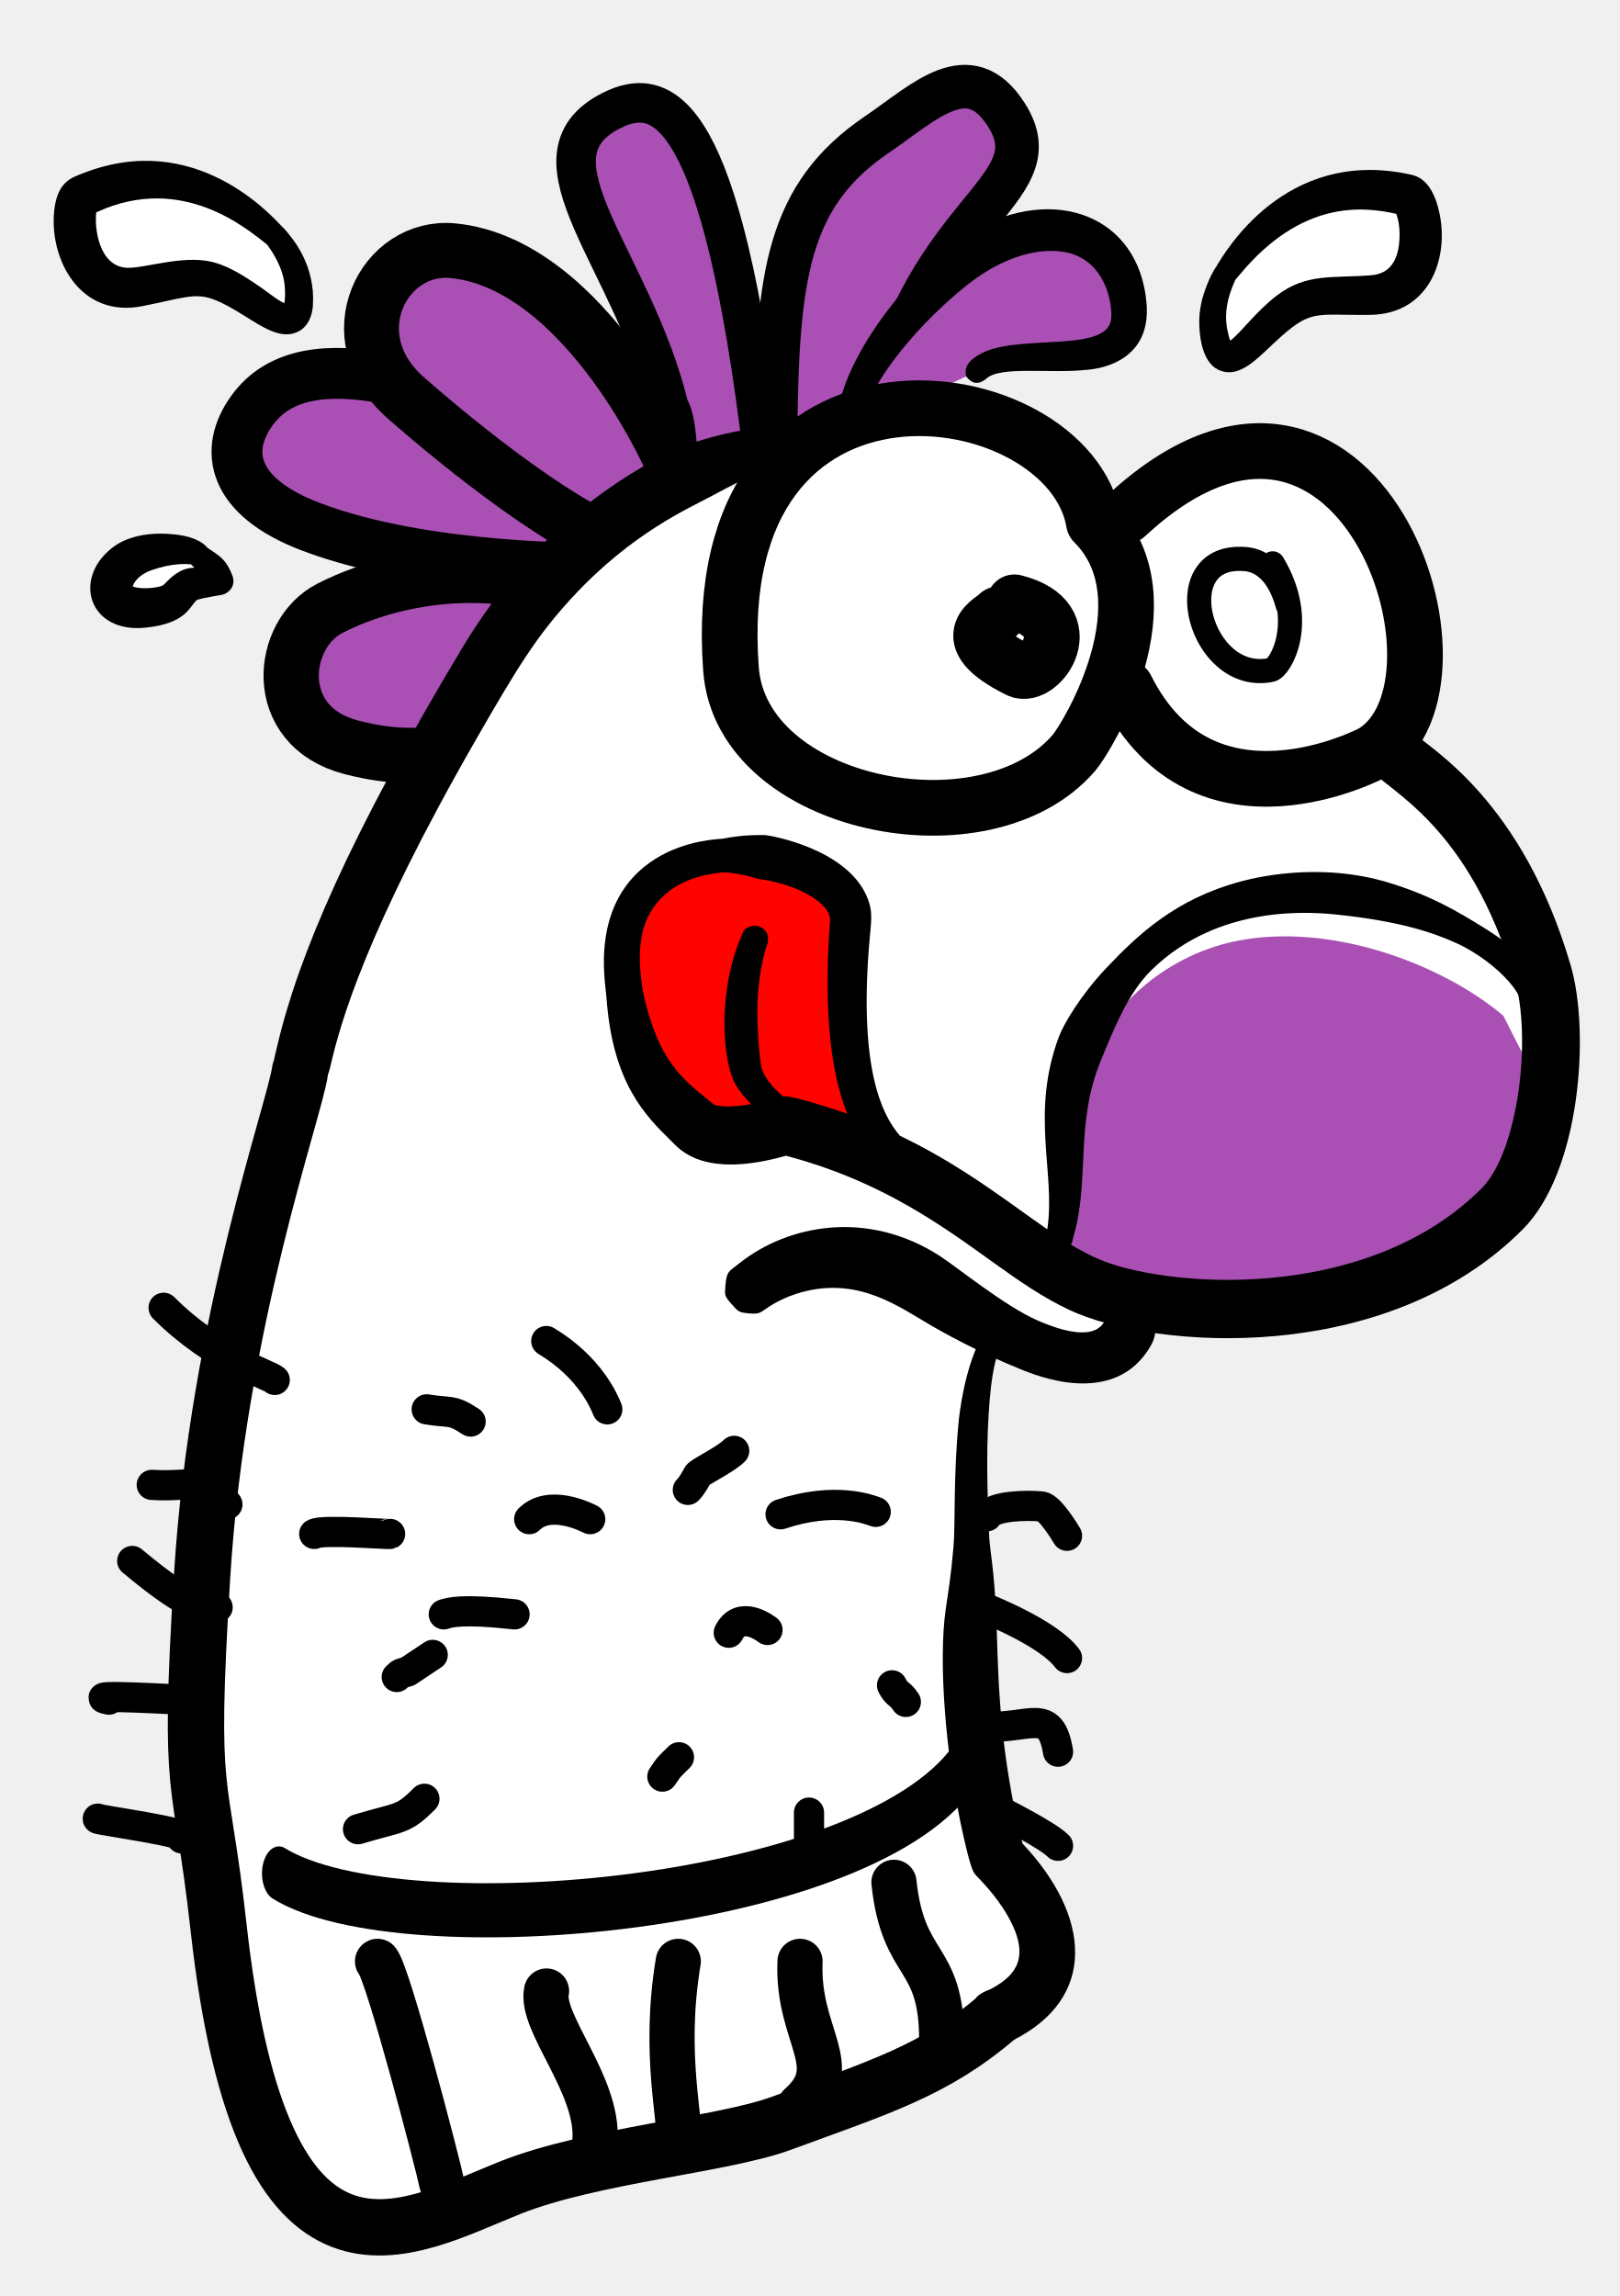
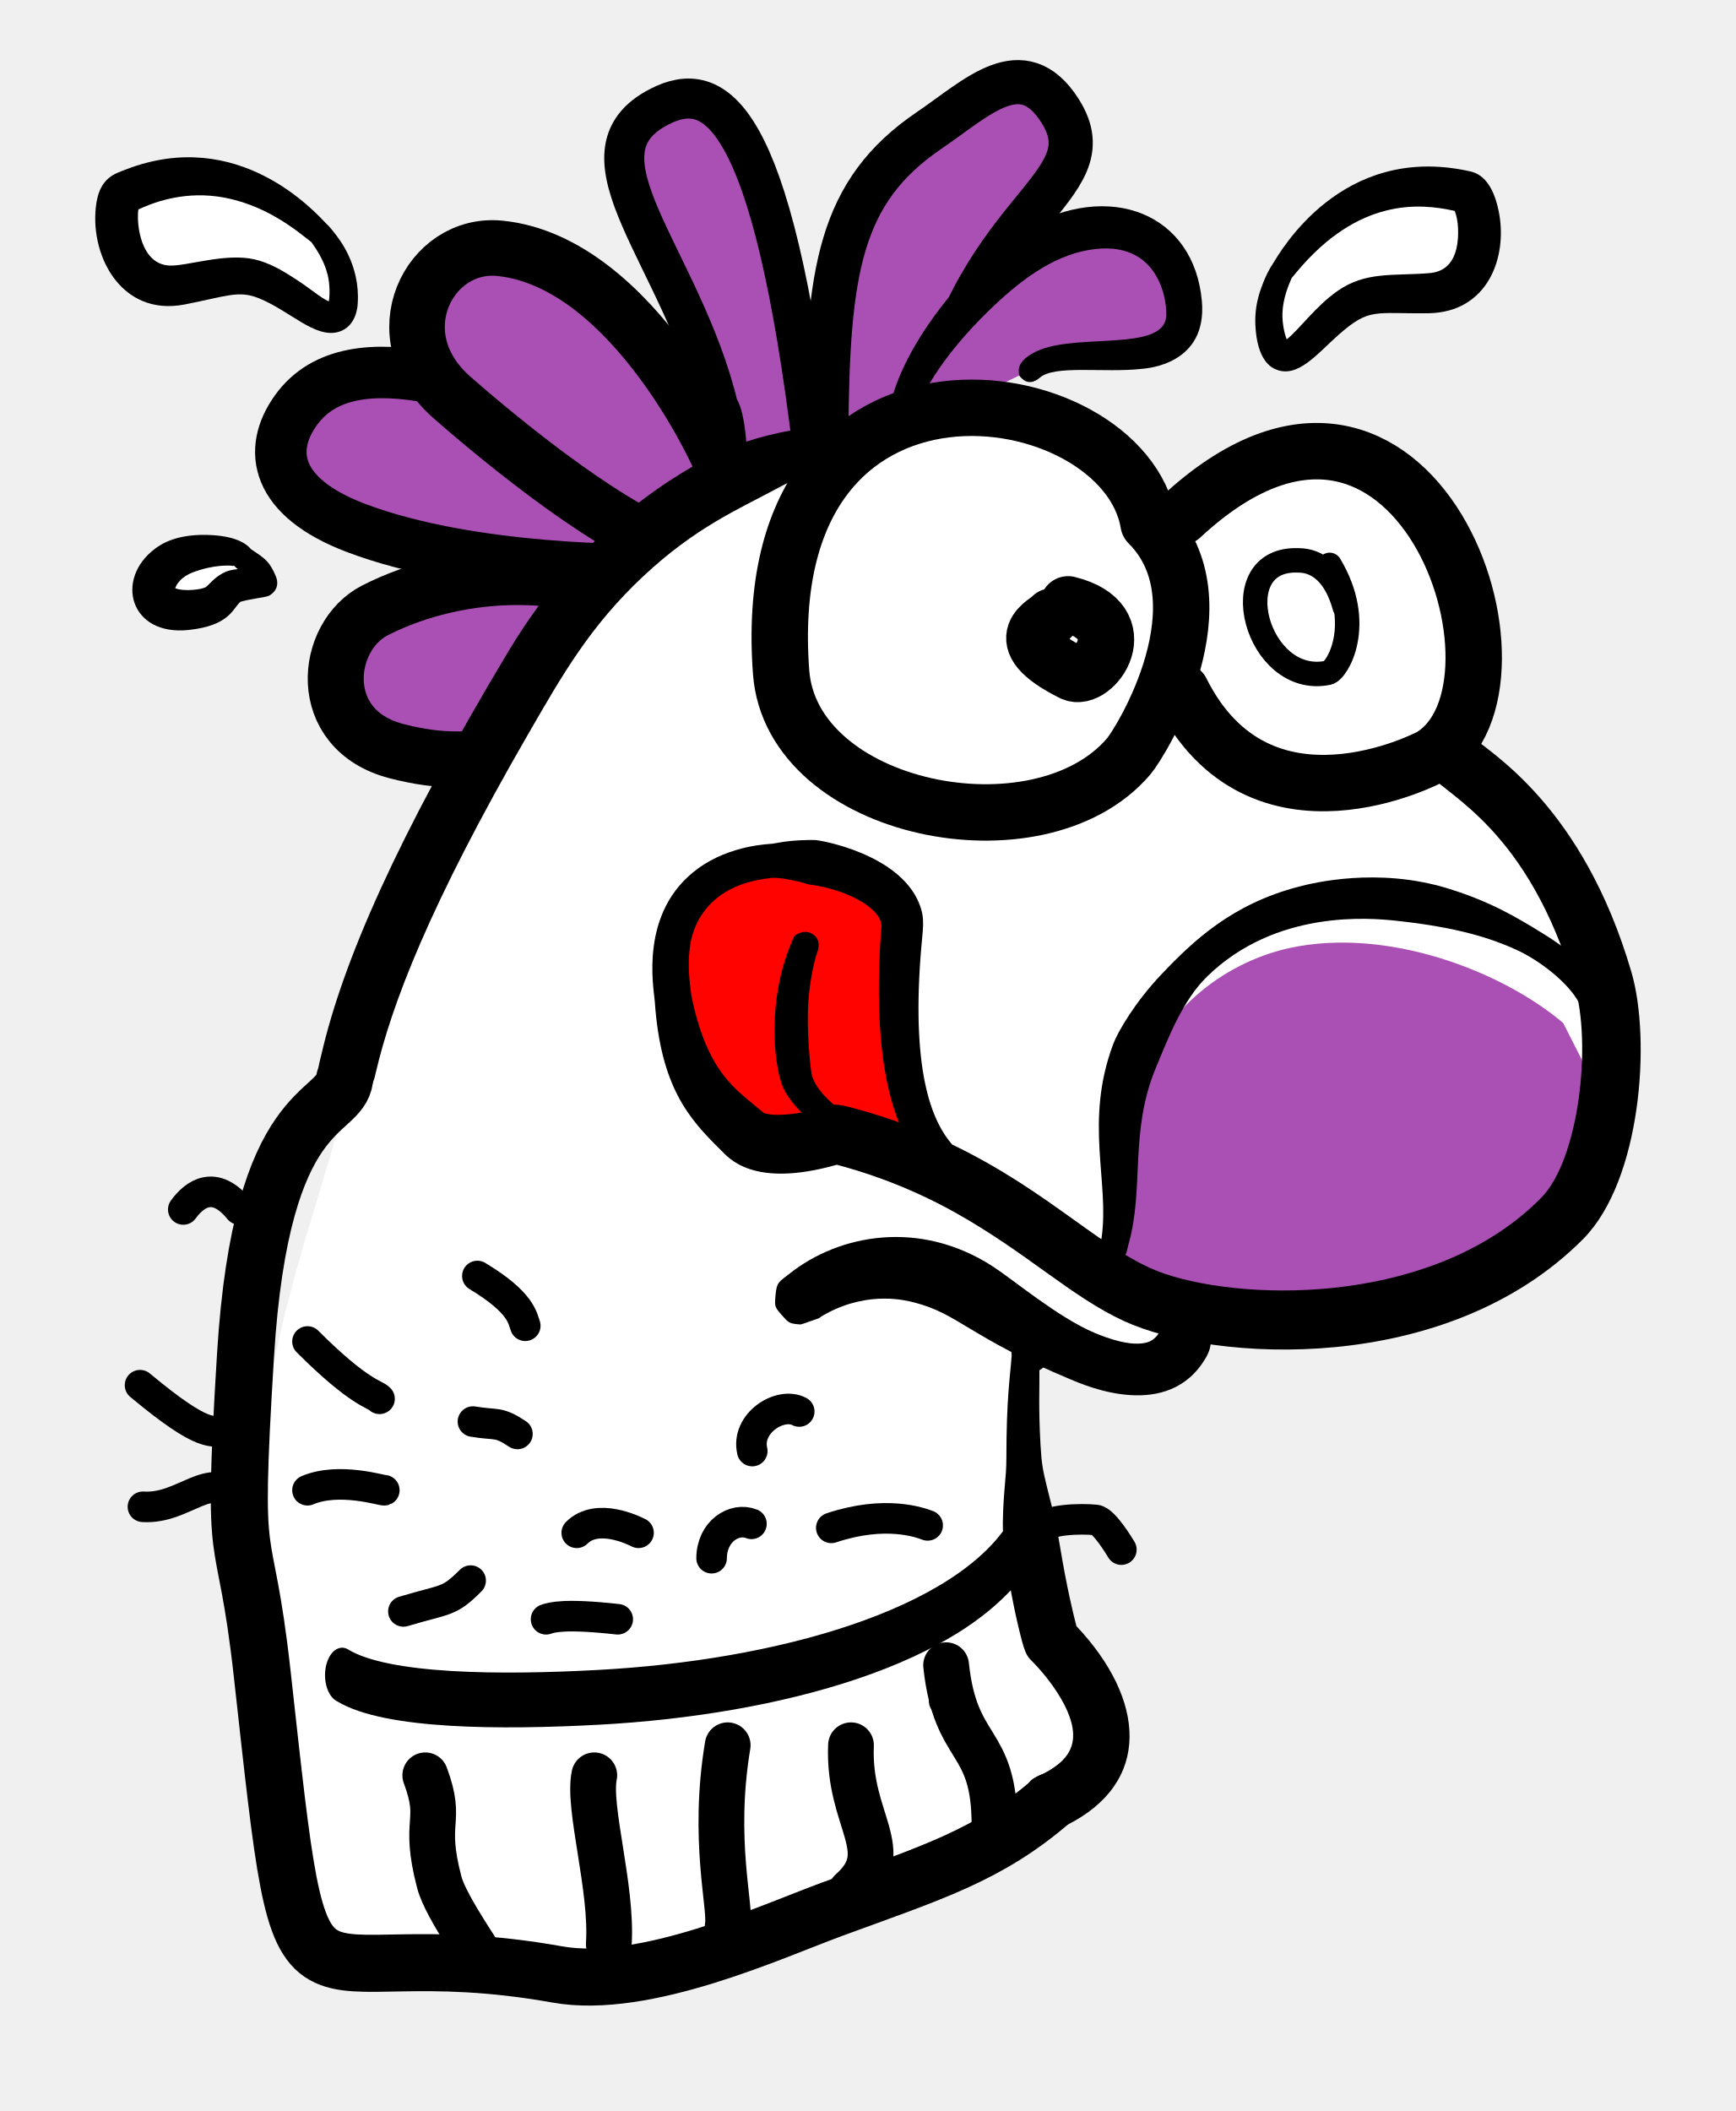
- <svg xmlns="http://www.w3.org/2000/svg" width="100%" height="100%" viewBox="0 0 230 326" version="1.1" xml:space="preserve" style="fill-rule:evenodd;clip-rule:evenodd;stroke-linecap:round;stroke-linejoin:round;stroke-miterlimit:1.5;">
-   <g transform="matrix(1,0,0,1,-1303,-1626)">
-     <g id="BUILD-WORKING" transform="matrix(0.935344,0,0,0.962753,98.44291,69.26459)">
+ <svg xmlns="http://www.w3.org/2000/svg" width="100%" height="100%" viewBox="0 0 231 281" version="1.1" xml:space="preserve" style="fill-rule:evenodd;clip-rule:evenodd;stroke-linecap:round;stroke-linejoin:round;stroke-miterlimit:1.5;">
+   <g transform="matrix(1,0,0,1,-1303,-1652)">
+     <g id="BUILD-WORKING" transform="matrix(0.939536,0,0,0.830505,93.04085,308.6383)">
      <rect x="1288.707" y="1617.94" width="244.802" height="337.144" style="fill:none;" />
-       <g>
+       <g transform="matrix(0.945132,0,0,1.100543,76.45309,-162.9109)">
        <g transform="matrix(0.967933,0,0,0.719965,2327.879,1498.613)">
          <g transform="matrix(1.092128,-0.215707,0.165148,1.426476,-2702.314,-1833.849)">
            <path d="M1318.118,1661.657C1305.156,1655.177 1286.293,1643.039 1276.724,1652.841C1271.887,1657.797 1272.074,1664.483 1282.501,1670.378C1297.87,1679.068 1321.648,1682.249 1321.648,1682.249" style="fill:rgb(170,80,180);stroke:black;stroke-width:7.22px;" />
          </g>
          <g transform="matrix(1.104544,0,0,1.442693,-2448.706,-2135.806)">
            <path d="M1352.443,1658.68C1346.594,1610.258 1338.538,1606.212 1330.914,1610.086C1317.835,1616.731 1334.043,1631.1 1339.143,1652.333C1339.143,1652.333 1340.322,1653.101 1340.482,1662.246" style="fill:rgb(170,80,180);stroke:black;stroke-width:5.61px;" />
          </g>
          <g transform="matrix(1.065098,0.382108,-0.292547,1.391171,-1930.114,-2590.916)">
            <path d="M1375.247,1666.486C1369.481,1644.719 1368.027,1633.484 1377.962,1621.845C1383.209,1615.698 1387.58,1607.718 1394.896,1614.332C1404.746,1623.238 1385.986,1630.906 1389.173,1662.661" style="fill:rgb(170,80,180);stroke:black;stroke-width:6.19px;" />
          </g>
          <g transform="matrix(1.065098,0.382108,-0.292547,1.391171,-1929.304,-2600.52)">
            <path d="M1386.212,1670.378C1384.439,1664.077 1388.696,1652.437 1394.781,1643.794C1401.629,1634.065 1413.47,1630.736 1418.953,1640.491C1426.296,1653.556 1404.687,1650.981 1401.608,1657.139" style="fill:rgb(170,80,180);" />
-             <path d="M1400.846,1658.62C1400.258,1658.317 1400.245,1658.286 1400.044,1657.657C1399.53,1656.047 1401.784,1654.299 1402.042,1654.099C1406.721,1650.471 1418.158,1649.669 1418.016,1645.299C1417.964,1643.713 1415.676,1637.817 1410.262,1637.519C1407.727,1637.379 1402.049,1638.576 1396.613,1646.234C1390.849,1654.355 1386.838,1664.279 1387.766,1669.678C1387.9,1670.457 1388.049,1670.501 1387.663,1671.19C1387.655,1671.204 1386.661,1671.982 1386.653,1671.981C1386.236,1671.932 1385.77,1672.03 1385.405,1671.825C1385.279,1671.755 1384.775,1671.472 1384.449,1670.302C1381.932,1661.267 1388.962,1644.875 1395.644,1638.152C1405.123,1628.614 1417.887,1629.75 1422.22,1641.436C1425.331,1649.825 1417.214,1652.577 1416.62,1652.813C1411.659,1654.786 1404.612,1655.501 1403.14,1657.81C1403.036,1657.974 1402.185,1659.309 1400.846,1658.62Z" />
+             <path d="M1400.846,1658.62C1400.258,1658.317 1400.245,1658.286 1400.044,1657.657C1399.504,1655.964 1401.949,1654.164 1402.226,1653.96C1407.073,1650.392 1418.398,1649.639 1418.005,1645.119C1417.854,1643.383 1414.445,1634.282 1405.028,1638.709C1400.179,1640.988 1396.706,1645.621 1393.74,1650.668C1389.311,1658.208 1387.043,1665.474 1387.766,1669.678C1387.9,1670.457 1388.05,1670.501 1387.664,1671.189C1387.655,1671.205 1386.661,1671.983 1386.652,1671.981C1386.236,1671.932 1385.77,1672.03 1385.405,1671.825C1385.279,1671.755 1384.775,1671.472 1384.449,1670.302C1381.883,1661.089 1389.203,1644.702 1395.437,1638.362C1405.32,1628.311 1417.973,1629.982 1422.22,1641.436C1425.332,1649.827 1417.211,1652.578 1416.62,1652.813C1411.618,1654.802 1404.665,1655.477 1403.14,1657.81C1403.034,1657.973 1402.167,1659.299 1400.846,1658.62Z" />
          </g>
          <g transform="matrix(1.104544,0,0,1.442693,-2509.332,-2181.436)">
            <path d="M1473.003,1664.839C1473.955,1663.887 1482.18,1649.54 1498.861,1653.71C1501.013,1654.248 1503.286,1667.618 1493.458,1667.907C1484.667,1668.166 1483.975,1667.334 1477.776,1673.532C1476.218,1675.091 1472.849,1679.251 1471.64,1674.555C1470.809,1671.332 1471.127,1668.591 1473.003,1664.839Z" style="fill:white;" />
-             <path d="M1471.81,1663.7L1471.803,1663.694C1472.847,1662.061 1481.362,1646.919 1499.143,1650.752C1499.979,1650.933 1502.369,1651.286 1503.419,1656.332C1504.758,1662.769 1501.946,1670.601 1493.552,1670.706C1486.054,1670.8 1485.352,1669.887 1481.009,1673.701C1478.013,1676.332 1475.331,1679.838 1472.231,1678.598C1471.719,1678.394 1469.548,1677.525 1469.311,1672.349C1469.222,1670.387 1469.599,1668.932 1469.769,1668.292C1469.904,1667.788 1470.682,1665.291 1471.81,1663.7ZM1471.831,1663.672C1471.831,1663.671 1471.832,1663.67 1471.833,1663.669C1471.828,1663.664 1471.828,1663.665 1471.831,1663.672ZM1474.408,1665.754C1473.964,1666.77 1473.105,1668.758 1473.103,1670.989C1473.102,1672.193 1473.395,1673.603 1473.703,1674.369C1475.305,1673.149 1477.376,1670.184 1480.365,1667.921C1484.531,1664.766 1488.273,1665.506 1493.543,1665.096C1494.885,1664.992 1497.506,1664.541 1497.727,1659.95C1497.815,1658.112 1497.495,1656.949 1497.27,1656.361C1492.34,1655.242 1483.774,1654.517 1475.093,1664.938C1474.728,1665.376 1474.666,1665.467 1474.408,1665.754Z" />
+             <path d="M1471.81,1663.7L1471.803,1663.694C1472.846,1662.063 1481.361,1646.919 1499.143,1650.752C1499.979,1650.933 1502.369,1651.286 1503.419,1656.332C1504.758,1662.769 1501.946,1670.601 1493.552,1670.706C1486.054,1670.8 1485.352,1669.887 1481.009,1673.701C1478.042,1676.307 1475.241,1679.951 1472.104,1678.544C1471.608,1678.322 1469.542,1677.396 1469.311,1672.349C1469.222,1670.387 1469.599,1668.932 1469.769,1668.292C1469.904,1667.789 1470.682,1665.291 1471.81,1663.7ZM1471.831,1663.672C1471.831,1663.671 1471.832,1663.67 1471.833,1663.669C1471.828,1663.664 1471.828,1663.665 1471.831,1663.672ZM1474.408,1665.754C1473.987,1666.715 1473.165,1668.616 1473.107,1670.75C1473.07,1672.092 1473.387,1673.581 1473.704,1674.368C1475.381,1673.083 1477.707,1669.769 1480.823,1667.587C1484.762,1664.827 1488.599,1665.48 1493.543,1665.096C1494.572,1665.016 1497.408,1664.749 1497.714,1660.197C1497.846,1658.216 1497.506,1656.976 1497.27,1656.361C1492.34,1655.242 1483.775,1654.517 1475.093,1664.938C1474.729,1665.375 1474.667,1665.466 1474.408,1665.754Z" />
          </g>
          <g transform="matrix(-1.081736,0.291667,0.223304,1.412902,190.35,-2569.068)">
            <path d="M1473.003,1664.839C1473.955,1663.887 1482.18,1649.54 1498.861,1653.71C1501.013,1654.248 1503.286,1667.618 1493.458,1667.907C1484.667,1668.166 1483.975,1667.334 1477.776,1673.532C1476.218,1675.091 1472.849,1679.251 1471.64,1674.555C1470.809,1671.332 1471.127,1668.591 1473.003,1664.839Z" style="fill:white;" />
-             <path d="M1471.808,1663.699C1471.736,1663.784 1471.506,1664.065 1470.966,1665.177C1470.6,1665.932 1468.326,1670.175 1469.791,1675.462C1469.799,1675.491 1470.478,1678.646 1473.274,1678.834C1476.621,1679.06 1479.187,1674.728 1483.074,1672.053C1485.719,1670.232 1487.431,1670.764 1493.552,1670.706C1502.574,1670.621 1505.165,1661.479 1503.038,1654.858C1501.772,1650.921 1499.649,1650.808 1497.862,1650.507C1481.111,1647.689 1473.043,1661.744 1471.803,1663.694L1471.808,1663.699ZM1474.415,1665.737C1476.564,1663.238 1484.009,1653.302 1497.118,1656.312C1497.153,1656.32 1497.173,1656.324 1497.252,1656.345C1497.973,1658.396 1498.459,1663.957 1494.558,1664.935C1492.216,1665.523 1486.527,1664.745 1482.699,1666.5C1481.058,1667.253 1479.607,1668.43 1478.013,1669.987C1475.518,1672.425 1474.831,1673.557 1473.706,1674.374C1473.389,1673.59 1473.07,1672.098 1473.107,1670.75C1473.166,1668.604 1473.994,1666.7 1474.415,1665.737Z" />
+             <path d="M1471.809,1663.699C1471.736,1663.785 1471.519,1664.038 1470.965,1665.18C1470.598,1665.935 1468.327,1670.177 1469.791,1675.462C1469.799,1675.488 1470.477,1678.646 1473.274,1678.834C1476.68,1679.064 1479.34,1674.527 1483.245,1671.937C1485.78,1670.256 1487.606,1670.763 1493.552,1670.706C1502.884,1670.618 1505.316,1660.847 1502.822,1654.246C1501.549,1650.877 1499.44,1650.773 1497.862,1650.507C1481.11,1647.689 1473.041,1661.747 1471.803,1663.694L1471.809,1663.699ZM1474.414,1665.739C1475.926,1663.994 1479.668,1659.037 1486.073,1656.793C1490.902,1655.102 1495.232,1655.865 1497.253,1656.346C1497.973,1658.399 1498.458,1663.957 1494.558,1664.935C1492.217,1665.523 1486.526,1664.745 1482.699,1666.5C1480.729,1667.404 1479.141,1668.895 1478.013,1669.987C1475.739,1672.19 1474.871,1673.517 1473.706,1674.373C1473.389,1673.588 1473.07,1672.095 1473.107,1670.75C1473.166,1668.605 1473.996,1666.696 1474.414,1665.739Z" />
          </g>
          <g transform="matrix(1.081736,-0.291667,0.223304,1.412902,-2854.165,-1697.309)">
            <path d="M1328.826,1672.64C1327.889,1670.766 1322.04,1670.199 1319.735,1670.841C1315.058,1672.144 1313.465,1677.305 1319.735,1678.201C1324.636,1678.901 1324.259,1677.093 1326.499,1676.346C1326.832,1676.235 1326.966,1676.19 1330.872,1676.574C1330.696,1675.13 1330.706,1674.767 1328.826,1672.64Z" style="fill:white;" />
-             <path d="M1327.246,1678.577C1325.951,1679.308 1325.109,1681.542 1319.337,1680.981C1311.272,1680.198 1310.467,1672.153 1316.876,1668.94C1317.537,1668.609 1320.594,1667.077 1326.111,1668.879C1329.038,1669.835 1329.894,1671.099 1330.192,1671.669C1331.856,1673.319 1332.417,1673.922 1332.825,1676.07C1333.164,1677.859 1331.743,1678.546 1331.005,1678.598C1330.645,1678.623 1328.695,1678.475 1327.246,1678.577ZM1327.267,1673.43C1326.738,1673.275 1324.768,1672.737 1321.748,1673.157C1319.714,1673.44 1318.919,1674.434 1318.677,1674.869C1319.738,1675.607 1322.375,1675.807 1322.912,1675.584C1323.322,1675.413 1324.255,1674.57 1325.596,1674.162C1326.321,1673.941 1326.786,1673.9 1327.798,1674.028C1327.673,1673.85 1327.53,1673.646 1327.363,1673.413L1327.359,1673.416L1327.323,1673.447C1327.315,1673.445 1327.306,1673.442 1327.296,1673.439C1326.88,1673.651 1326.966,1673.601 1327.267,1673.43Z" />
+             <path d="M1327.247,1678.577C1325.951,1679.308 1325.109,1681.542 1319.337,1680.981C1311.066,1680.178 1310.594,1671.869 1317.04,1668.862C1317.937,1668.443 1320.521,1667.322 1325.338,1668.647C1328.874,1669.62 1329.849,1671.022 1330.19,1671.667C1331.851,1673.314 1332.416,1673.919 1332.825,1676.07C1333.193,1678.012 1331.505,1678.514 1331.334,1678.555C1330.755,1678.694 1328.92,1678.455 1327.247,1678.577ZM1327.55,1673.271L1327.609,1673.227C1327.586,1673.241 1327.565,1673.257 1327.546,1673.273C1327.547,1673.272 1327.548,1673.271 1327.55,1673.271ZM1327.265,1673.431C1326.831,1673.304 1324.762,1672.698 1321.619,1673.177C1319.821,1673.451 1318.957,1674.354 1318.676,1674.868C1319.728,1675.595 1322.41,1675.845 1322.987,1675.548C1323.437,1675.316 1324.323,1674.549 1325.596,1674.162C1326.309,1673.945 1326.904,1673.921 1327.796,1674.025C1327.674,1673.851 1327.534,1673.652 1327.372,1673.425C1327.35,1673.435 1327.326,1673.44 1327.299,1673.438C1326.88,1673.65 1326.965,1673.601 1327.265,1673.431Z" />
          </g>
          <g transform="matrix(1.104544,0,0,1.442693,-2448.706,-2135.806)">
            <path d="M1340.482,1662.461C1339.922,1659.944 1327.213,1631.846 1308.478,1629.973C1298.611,1628.986 1291.814,1642.117 1301.729,1650.843C1309.029,1657.267 1325.224,1670.477 1334.577,1672.816" style="fill:rgb(170,80,180);stroke:black;stroke-width:7.79px;" />
          </g>
          <g transform="matrix(1.092128,-0.215707,0.165148,1.426476,-2680.796,-1831.964)">
            <path d="M1302.581,1684.462C1294.137,1676.019 1277.416,1673.709 1264.417,1678.044C1256.83,1680.573 1253.496,1693.314 1264.417,1697.995C1276.582,1703.209 1282.696,1699.749 1305.496,1697.995" style="fill:rgb(170,80,180);stroke:black;stroke-width:7.85px;" />
          </g>
          <g transform="matrix(1.104544,0,0,1.442693,-2453.907,-2132.962)">
-             <path d="M1299.937,1725.667C1299.784,1726.139 1292.638,1742.144 1290.61,1750.781C1287.804,1762.741 1278.585,1784.184 1278,1814.806C1277.893,1820.413 1276.516,1861.291 1280.873,1880.051C1283.79,1892.611 1290.107,1901.663 1293.454,1904.559C1306.99,1916.274 1307.78,1906.934 1330.58,1902.228C1344.388,1899.378 1358.862,1894.728 1372.751,1889.742C1392.161,1882.774 1400.993,1874.073 1397.985,1865.547C1396.64,1861.736 1391.502,1858.851 1390.716,1855.018C1387.279,1838.237 1386.09,1816.257 1386.686,1798.581C1386.78,1795.791 1387.7,1784.669 1390.716,1782.972C1393.983,1781.134 1398.914,1785.385 1403.093,1785.172C1407.303,1784.958 1410.749,1780.268 1410.954,1775.554C1427.674,1779.916 1423.298,1779.891 1441.096,1775.554C1460.438,1770.841 1467.896,1751.511 1469.566,1736.566C1470.676,1726.642 1464.845,1714.437 1443.462,1698.4C1414.109,1676.385 1426.192,1660.91 1386.686,1658.502C1370.281,1657.502 1361.258,1656.239 1335.304,1669.217C1331.789,1670.974 1317.129,1687.852 1316.089,1689.931C1316.089,1689.931 1306.573,1705.193 1299.937,1725.667Z" style="fill:white;" />
+             <path d="M1299.937,1725.667C1299.784,1726.139 1292.638,1742.144 1290.61,1750.781C1287.804,1762.741 1278.585,1784.184 1278,1814.806C1277.893,1820.413 1276.516,1828.297 1280.873,1847.057C1283.79,1859.617 1286.999,1866.366 1286.999,1866.366C1286.999,1866.366 1307.78,1873.94 1330.58,1869.234C1344.388,1866.385 1358.862,1861.734 1372.751,1856.748C1392.161,1849.78 1400.993,1841.079 1397.985,1832.553C1396.64,1828.742 1391.502,1825.857 1390.716,1822.024C1387.279,1805.243 1386.09,1816.257 1386.686,1798.581C1386.78,1795.791 1387.7,1784.669 1390.716,1782.972C1393.983,1781.134 1398.914,1785.385 1403.093,1785.172C1407.303,1784.958 1410.749,1780.268 1410.954,1775.554C1427.674,1779.916 1423.298,1779.891 1441.096,1775.554C1460.438,1770.841 1467.896,1751.511 1469.566,1736.566C1470.676,1726.642 1464.845,1714.437 1443.462,1698.4C1414.109,1676.385 1426.192,1660.91 1386.686,1658.502C1370.281,1657.502 1361.258,1656.239 1335.304,1669.217C1331.789,1670.974 1317.129,1687.852 1316.089,1689.931C1316.089,1689.931 1306.573,1705.193 1299.937,1725.667Z" style="fill:white;" />
          </g>
          <g transform="matrix(1.104544,0,0,1.442693,-2453.907,-2132.962)">
            <path d="M1462.293,1736.62C1453.683,1729.324 1437.63,1723.158 1423.973,1726.097C1414.411,1728.155 1405.108,1735.643 1403.136,1745.504C1401.065,1755.856 1388.378,1778.225 1417.871,1778.225C1419.635,1778.225 1437.126,1777.483 1440.841,1776.058C1463.306,1767.44 1466.387,1759.156 1466.844,1745.288C1466.862,1744.756 1467.714,1747.325 1466.695,1745.288" style="fill:rgb(170,80,180);" />
          </g>
          <g transform="matrix(0.531985,0,0,0.694849,-3300.722,-1002.488)">
-             <path d="M4486.2,2222.829C4506.306,2244.158 4508.346,2268.362 4483.246,2280.844C4477.057,2283.921 4476.589,2282.045 4471.44,2277.431C4471.426,2277.419 4471.086,2271.176 4471.097,2271.143C4472.731,2266.494 4473.955,2267.454 4478.177,2264.922C4484.013,2261.422 4488.71,2256.28 4481.869,2244.217C4478.035,2237.454 4472.834,2232.722 4472.201,2231.854C4471.847,2231.369 4471.145,2231.22 4468.739,2220.541C4463.29,2196.349 4461.395,2168.741 4463.504,2153.921C4464.264,2148.587 4465.001,2144.8 4465.83,2135.242C4466.409,2128.564 4465.753,2114.24 4467.384,2098.055C4467.443,2097.475 4468.965,2081.613 4474.966,2072.014C4475.08,2071.832 4476.21,2070.023 4476.505,2069.81C4477.091,2069.384 4477.638,2068.787 4478.352,2068.664C4478.387,2068.658 4480.49,2069.135 4480.5,2069.151C4480.889,2069.762 4481.529,2070.279 4481.652,2070.993C4481.914,2072.515 4481.518,2072.468 4480.77,2073.821C4477.68,2079.404 4476.502,2087.372 4475.933,2101.471C4475.428,2113.98 4476.25,2129.953 4476.362,2132.441C4476.538,2136.38 4477.836,2141.823 4478.452,2156.441C4478.978,2168.943 4478.788,2188.298 4483.998,2213.427C4484.854,2217.558 4485.677,2220.848 4486.2,2222.829Z" />
+             <path d="M4486.208,2154.334C4506.307,2175.661 4508.343,2199.859 4483.246,2212.339C4477.057,2215.417 4476.589,2213.541 4471.44,2208.928C4471.426,2208.915 4471.085,2202.673 4471.097,2202.639C4472.731,2197.99 4473.955,2198.95 4478.177,2196.418C4483.885,2192.994 4488.896,2187.82 4481.669,2175.363C4478.972,2170.715 4475.372,2166.646 4473.398,2164.679C4471.574,2162.859 4471.135,2162.397 4468.934,2152.894C4468.02,2148.945 4464.627,2132.951 4464.786,2124.039C4464.954,2114.665 4465.804,2111.551 4465.811,2105.533C4465.832,2087.773 4466.883,2082.018 4467.356,2075.558C4467.015,2073.387 4467.812,2071.233 4470.236,2070.672C4470.664,2070.573 4472.993,2070.267 4474.278,2072.27C4475.447,2071.138 4476.416,2069.841 4476.5,2069.817C4477.796,2069.441 4479.197,2069.522 4480.493,2069.146C4480.551,2070.615 4480.867,2072.067 4480.924,2073.537C4480.924,2073.538 4479.688,2075.592 4478.407,2077.158C4477.382,2078.409 4476.383,2079.286 4475.429,2079.859C4475.508,2084.62 4475.116,2090.344 4475.754,2101.609C4476.075,2107.295 4476.491,2109.148 4477.551,2113.513C4479.688,2122.31 4479.96,2122.246 4481.434,2131.184C4483.368,2142.91 4485.261,2150.71 4486.208,2154.334Z" />
          </g>
          <g transform="matrix(2.366914,0,0,3.091528,-2846.287,-1179.931)">
            <path d="M787.667,535.497C787.378,535.353 784.972,534.15 783.624,535.497" style="fill:none;stroke:black;stroke-width:2px;" />
          </g>
-           <g transform="matrix(2.366914,0,0,3.091528,-2861.277,-1202.706)">
-             <path d="M773.096,533.638C772.819,533.322 769.176,532.301 765.733,528.857" style="fill:none;stroke:black;stroke-width:2px;" />
+           <g transform="matrix(2.366914,0,0,3.091528,-2851.91,-1201.287)">
+             <path d="M773.096,533.638C772.819,533.322 771.825,533.332 768.381,529.888" style="fill:none;stroke:black;stroke-width:2px;" />
          </g>
          <g transform="matrix(2.366914,0,0,3.091528,-2861.468,-1189.458)">
-             <path d="M770.041,537.599C768.113,535.671 767.766,536.477 765.028,536.306" style="fill:none;stroke:black;stroke-width:2px;" />
+             <path d="M767.911,536.306C765.983,534.378 764.391,537.048 761.652,536.877" style="fill:none;stroke:black;stroke-width:2px;" />
          </g>
-           <g transform="matrix(2.366914,0,0,3.091528,-2859.172,-1187.374)">
+           <g transform="matrix(2.366914,0,0,3.091528,-2864.55,-1225.791)">
            <path d="M768.424,543.744C767.435,543.592 767.08,544.269 762.764,540.672" style="fill:none;stroke:black;stroke-width:2px;" />
          </g>
-           <g transform="matrix(2.366914,0,0,3.091528,-2846.287,-1179.931)">
-             <path d="M755.776,547.456C753.755,547.051 760.976,547.49 760.599,547.456" style="fill:none;stroke:black;stroke-width:2px;" />
-           </g>
-           <g transform="matrix(2.366914,0,0,3.091528,-2846.287,-1179.931)">
+           <g transform="matrix(2.366914,0,0,3.091528,-2837.643,-1181.938)">
            <path d="M782.654,541.804C779.137,541.413 778.32,541.685 777.964,541.804" style="fill:none;stroke:black;stroke-width:2px;" />
          </g>
-           <g transform="matrix(2.366914,0,0,3.091528,-2846.287,-1179.931)">
-             <path d="M794.135,533.557C794.458,533.233 794.74,532.67 794.782,532.587C794.889,532.372 796.603,531.574 797.208,530.969" style="fill:none;stroke:black;stroke-width:2px;" />
+           <g transform="matrix(2.366914,0,0,3.091528,-2843.982,-1190.468)">
+             <path d="M794.135,533.557C793.707,531.731 795.969,530.306 797.208,530.969" style="fill:none;stroke:black;stroke-width:2px;" />
          </g>
          <g transform="matrix(2.366914,0,0,3.091528,-2846.287,-1179.931)">
            <path d="M800.28,535.174C803.847,533.985 806.114,534.835 806.586,535.012" style="fill:none;stroke:black;stroke-width:2px;" />
          </g>
-           <g transform="matrix(2.366914,0,0,3.091528,-2846.287,-1179.931)">
-             <path d="M788.799,528.22C788.618,527.77 787.692,525.454 784.756,523.693" style="fill:none;stroke:black;stroke-width:2px;" />
+           <g transform="matrix(2.366914,0,0,3.091528,-2864.358,-1195.385)">
+             <path d="M787.89,526.948C787.71,526.497 787.692,525.454 784.756,523.693" style="fill:none;stroke:black;stroke-width:2px;" />
          </g>
          <g transform="matrix(2.366914,0,0,3.091528,-2846.287,-1179.931)">
            <path d="M779.743,529.029C778.475,528.184 778.409,528.483 776.832,528.22" style="fill:none;stroke:black;stroke-width:2px;" />
          </g>
-           <g transform="matrix(2.366914,0,0,3.091528,-2846.287,-1179.931)">
-             <path d="M774.407,536.475C774.314,536.521 769.865,536.151 769.38,536.475" style="fill:none;stroke:black;stroke-width:2px;" />
+           <g transform="matrix(2.366914,0,0,3.091528,-2854.274,-1191.565)">
+             <path d="M774.407,536.475C774.314,536.521 771.447,535.593 769.38,536.475" style="fill:none;stroke:black;stroke-width:2px;" />
          </g>
-           <g transform="matrix(2.366914,0,0,3.091528,-2846.287,-1179.931)">
-             <path d="M755.041,555.338C754.835,555.406 761.731,556.327 760.599,556.65" style="fill:none;stroke:black;stroke-width:2px;" />
+           <g transform="matrix(2.366914,0,0,3.091528,-2844.346,-1262.251)">
+             <path d="M757.058,540.969C757.798,539.954 759.111,538.984 760.724,540.969" style="fill:none;stroke:black;stroke-width:2px;" />
          </g>
          <g transform="matrix(2.366914,0,0,3.091528,-2866.153,-1175.763)">
            <path d="M822.35,533.955C822.708,533.241 825.053,533.211 825.973,533.308C826.525,533.366 827.549,535.073 827.654,535.249" style="fill:none;stroke:black;stroke-width:2px;" />
-           </g>
-           <g transform="matrix(2.366914,0,0,3.091528,-2861.56,-1169.508)">
-             <path d="M820.151,537.965C820.634,538.158 824.494,539.703 825.714,541.329" style="fill:none;stroke:black;stroke-width:2px;" />
-           </g>
-           <g transform="matrix(2.366914,0,0,3.091528,-2846.287,-1179.931)">
-             <path d="M813.716,549.255C816.87,549.387 818.166,547.908 818.666,550.905" style="fill:none;stroke:black;stroke-width:2px;" />
-           </g>
-           <g transform="matrix(2.366914,0,0,3.091528,-2846.287,-1179.931)">
-             <path d="M814.633,554.756C814.968,554.923 817.933,556.406 818.666,557.139" style="fill:none;stroke:black;stroke-width:2px;" />
-           </g>
-           <g transform="matrix(2.366914,0,0,3.091528,-2846.287,-1179.931)">
-             <path d="M796.848,543.022C797.615,541.488 799.251,542.715 799.415,542.838" style="fill:none;stroke:black;stroke-width:2px;" />
          </g>
          <g transform="matrix(2.366914,0,0,3.091528,-2846.287,-1179.931)">
            <path d="M807.666,546.505C807.99,547.154 808.16,546.972 808.582,547.605" style="fill:none;stroke:black;stroke-width:2px;" />
          </g>
          <g transform="matrix(2.366914,0,0,3.091528,-2846.287,-1179.931)">
-             <path d="M802.165,554.939L802.165,556.956" style="fill:none;stroke:black;stroke-width:2px;" />
+             <path d="M795.056,534.911C793.946,534.465 792.461,535.385 792.448,537.159" style="fill:none;stroke:black;stroke-width:2px;" />
          </g>
          <g transform="matrix(2.366914,0,0,3.091528,-2846.287,-1179.931)">
-             <path d="M793.548,551.272C792.94,551.88 792.948,551.805 792.448,552.556" style="fill:none;stroke:black;stroke-width:2px;" />
-           </g>
-           <g transform="matrix(2.366914,0,0,3.091528,-2846.287,-1179.931)">
-             <path d="M777.231,544.489C777.099,544.577 775.581,545.589 775.581,545.589C775.118,545.743 775.155,545.648 774.848,545.955" style="fill:none;stroke:black;stroke-width:2px;" />
-           </g>
-           <g transform="matrix(2.366914,0,0,3.091528,-2846.287,-1179.931)">
-             <path d="M776.681,554.022C775.23,555.473 775.114,555.189 772.281,556.039" style="fill:none;stroke:black;stroke-width:2px;" />
+             <path d="M776.681,538.625C775.23,540.076 775.114,539.792 772.281,540.642" style="fill:none;stroke:black;stroke-width:2px;" />
          </g>
          <g transform="matrix(1.476165,0,0,1.928083,-1135.243,-2350.559)">
-             <path d="M81.253,1512.752C82.371,1514.018 87.583,1533.981 88.082,1536.349" style="fill:white;stroke:black;stroke-width:4.8px;" />
+             <path d="M81.473,1491.216C83.366,1496.292 81.172,1495.675 82.941,1502.434C83.662,1505.189 87.938,1510.976 88.082,1511.661" style="fill:white;stroke:black;stroke-width:4.8px;" />
          </g>
          <g transform="matrix(1.476165,0,0,1.928083,-1135.243,-2350.559)">
-             <path d="M99.206,1515.904C98.489,1519.253 104.747,1525.863 104.355,1531.741" style="fill:white;stroke:black;stroke-width:4.8px;" />
+             <path d="M99.206,1491.216C98.489,1494.565 101.121,1503.043 100.729,1508.922" style="fill:white;stroke:black;stroke-width:4.8px;" />
          </g>
          <g transform="matrix(1.476165,0,0,1.928083,-1135.243,-2350.559)">
-             <path d="M113.202,1512.752C111.537,1522.74 113.589,1529.805 113.202,1531.741" style="fill:white;stroke:black;stroke-width:4.8px;" />
+             <path d="M113.202,1488.064C111.537,1498.052 113.589,1505.117 113.202,1507.054" style="fill:white;stroke:black;stroke-width:4.8px;" />
          </g>
          <g transform="matrix(1.476165,0,0,1.928083,-1135.243,-2350.559)">
-             <path d="M126.139,1512.752C125.792,1520.746 130.934,1523.839 126.139,1528.085" style="fill:white;stroke:black;stroke-width:4.8px;" />
+             <path d="M126.139,1488.064C125.792,1496.058 130.934,1499.151 126.139,1503.397" style="fill:white;stroke:black;stroke-width:4.8px;" />
          </g>
          <g transform="matrix(1.476165,0,0,1.928083,-1135.243,-2350.559)">
-             <path d="M136.119,1504.352C137.098,1513.645 141.194,1511.841 141.194,1521.152" style="fill:none;stroke:black;stroke-width:4.8px;" />
+             <path d="M136.119,1479.665C137.098,1488.957 141.194,1487.154 141.194,1496.464" style="fill:none;stroke:black;stroke-width:4.8px;" />
          </g>
          <g transform="matrix(2.366914,0,0,4.948923,-2502.479,-1029.648)">
-             <path d="M621.783,318.815C629.894,321.938 661.477,320.215 667.467,314.114" style="fill:none;stroke:black;stroke-width:2.24px;" />
+             <path d="M623.017,309.968C625.892,311.075 633.414,311.091 639.804,310.876C651.437,310.483 663.601,308.434 667.467,304.495" style="fill:none;stroke:black;stroke-width:2.24px;" />
          </g>
        </g>
        <g transform="matrix(1.069125,0,0,1.038688,-47.33969,-37.0451)">
-           <path d="M1291.442,1744.443C1290.716,1749.893 1279.756,1780.123 1277.536,1816.151C1275.497,1849.236 1277.34,1843.258 1279.864,1865.989C1286.078,1921.954 1306.532,1908.889 1321.274,1903.024C1332.831,1898.426 1351.423,1896.944 1359.724,1893.896C1373.727,1888.754 1381.662,1886.363 1390.487,1878.754" style="fill:none;stroke:black;stroke-width:8px;" />
+           <path d="M1291.442,1744.443C1290.716,1749.893 1279.756,1747.129 1277.536,1783.157C1275.497,1816.243 1277.34,1805.065 1279.864,1827.796C1286.078,1883.761 1282.867,1863.166 1321.274,1870.03C1333.518,1872.218 1351.423,1863.95 1359.724,1860.902C1373.727,1855.761 1381.662,1853.37 1390.487,1845.76" style="fill:none;stroke:black;stroke-width:8px;" />
        </g>
        <g transform="matrix(0.855334,0,0,1.038688,231.1815,-37.0451)">
-           <path d="M1430.872,1664.004C1430.194,1664.787 1430.14,1664.811 1428.97,1664.982C1427.335,1665.22 1427.37,1664.898 1425.968,1664.178C1423.281,1662.799 1415.28,1659.299 1404.199,1657.868C1398.795,1657.171 1395.358,1657.157 1395.199,1657.134C1395.186,1657.132 1394.122,1656.822 1392.515,1656.423C1391.842,1656.256 1391.837,1656.275 1391.216,1656.279C1388.483,1656.293 1382.648,1656.407 1375.334,1657.783C1373.705,1658.09 1368.678,1659.771 1361.914,1662.721C1357.637,1664.585 1347.596,1667.986 1336.929,1677.215C1330.623,1682.67 1327.138,1687.23 1319.802,1697.452C1300.169,1724.808 1295.725,1737.852 1294.051,1743.604C1293.595,1745.168 1293.537,1745.238 1291.845,1746.097C1291.827,1746.106 1288.078,1746.63 1288.069,1746.624C1287.03,1746.039 1285.638,1745.721 1284.957,1744.863C1283.6,1743.151 1283.954,1743.006 1284.525,1741.032C1288.254,1728.152 1297.545,1710.872 1317.353,1684.448C1330.591,1666.789 1347.212,1659.392 1354.466,1656.519C1357.968,1655.132 1363.178,1654.161 1363.957,1654.016C1369.003,1653.075 1372.23,1653.008 1373.978,1652.73C1383.698,1651.185 1391.956,1651.509 1392.01,1651.502C1392.083,1651.493 1393.298,1651.235 1395.518,1650.887C1395.864,1650.833 1402.109,1651.228 1408.705,1652.661C1420.28,1655.175 1426.59,1658.796 1429.78,1660.524C1430.937,1661.151 1431.095,1661.136 1431.345,1662.234C1431.566,1663.202 1430.975,1663.885 1430.872,1664.004Z" />
+           <path d="M1430.872,1664.004C1430.194,1664.787 1430.14,1664.811 1428.97,1664.982C1427.335,1665.22 1427.37,1664.898 1425.968,1664.178C1419.505,1660.861 1411.494,1659.162 1410.169,1658.882C1402.961,1657.353 1396.011,1657.163 1395.899,1657.158C1395.252,1657.133 1395.251,1657.147 1394.637,1656.977C1393.462,1656.652 1391.941,1656.281 1391.918,1656.278C1391.91,1656.278 1386.807,1656.218 1381.537,1656.844C1381.038,1656.903 1378.248,1657.235 1375.334,1657.783C1373.424,1658.143 1367.732,1660.209 1363.966,1661.847C1357.634,1664.6 1350.153,1667.09 1340.987,1673.948C1331.592,1680.978 1326.783,1687.781 1320.816,1696.045C1303.376,1720.199 1296.829,1734.06 1294.051,1743.604C1293.595,1745.168 1293.537,1745.238 1291.845,1746.097C1291.826,1746.106 1288.078,1746.63 1288.068,1746.624C1287.029,1746.039 1285.638,1745.721 1284.957,1744.863C1283.6,1743.151 1283.954,1743.006 1284.525,1741.032C1288.254,1728.152 1297.545,1710.872 1317.353,1684.448C1330.591,1666.789 1347.212,1659.392 1354.466,1656.519C1356.071,1655.883 1360.701,1654.402 1366.985,1653.52C1371.437,1652.894 1371.475,1653.111 1374.463,1652.655C1384.062,1651.189 1391.845,1651.515 1392.01,1651.502C1392.258,1651.482 1392.235,1651.411 1395.041,1650.962C1395.975,1650.813 1395.979,1650.874 1396.927,1650.951C1399.302,1651.145 1406.427,1651.724 1414.989,1654.26C1423.327,1656.73 1428.944,1660.071 1429.78,1660.524C1430.937,1661.151 1431.095,1661.136 1431.345,1662.234C1431.566,1663.202 1430.975,1663.885 1430.872,1664.004Z" />
        </g>
        <g transform="matrix(1.069125,0,0,1.038688,-16.17566,25.27257)">
          <path d="M1318.077,1694.393C1309.758,1679.985 1299.308,1658.354 1321.215,1656.07C1329.36,1655.22 1336.732,1658.5 1337.71,1660.456C1338.547,1662.132 1338.925,1672.726 1342.96,1692.376L1327.49,1692.376" style="fill:rgb(255,3,0);" />
        </g>
        <g transform="matrix(0.855334,0,0,1.038688,231.1815,-37.0451)">
-           <path d="M1374.845,1756.5C1360.061,1759.854 1355.852,1755.476 1354.546,1754.452C1349.904,1750.812 1344.043,1746.207 1342.982,1733.929C1342.801,1731.837 1339.883,1720.284 1351.635,1714.364C1357.14,1711.591 1363.232,1711.537 1363.616,1711.481C1365.335,1711.232 1367.333,1710.937 1371.014,1710.966C1371.865,1710.972 1385.489,1712.821 1389.185,1719.657C1390.448,1721.992 1389.92,1723.284 1389.563,1726.992C1387.928,1744.005 1391.756,1750.614 1395.082,1753.667C1412.576,1760.376 1422.063,1769.076 1432.523,1771.836C1446.363,1775.489 1479.077,1776.545 1498.312,1761.136C1504.803,1755.936 1507.296,1739.783 1504.132,1731.285C1496.025,1709.517 1481.951,1704.835 1478.391,1701.561C1475.545,1698.944 1476.759,1698.464 1479.027,1695.509C1479.033,1695.502 1482.723,1694.803 1482.743,1694.806C1484.188,1694.991 1485.314,1695.802 1485.789,1696.196C1485.459,1696.013 1485.411,1696.575 1484.91,1696.996L1485.91,1696.3C1486.021,1696.397 1486.061,1696.44 1486.019,1696.396C1485.983,1696.357 1485.95,1696.323 1485.919,1696.294C1489.316,1698.738 1505.589,1706.083 1514.139,1729.522C1517.57,1738.927 1515.877,1758.692 1505.651,1766.922C1481.422,1786.422 1440.228,1784.014 1425.205,1778.417C1415.741,1774.891 1408.069,1768.817 1396.059,1763.403C1386.709,1759.189 1378.982,1757.379 1374.845,1756.5ZM1485.919,1696.294L1485.91,1696.3C1485.877,1696.27 1485.836,1696.235 1485.789,1696.196C1485.828,1696.218 1485.871,1696.25 1485.919,1696.294ZM1385.739,1750.547C1383.105,1745.315 1381.435,1737.115 1382.614,1723.596C1382.631,1723.408 1383.51,1721.648 1379.031,1719.534C1374.951,1717.608 1369.994,1717.202 1369.905,1717.187C1369.642,1717.14 1367.745,1716.589 1364.662,1716.299C1364.479,1716.282 1364.114,1716.161 1361.806,1716.458C1350.273,1717.943 1349.302,1725.143 1349.223,1725.488C1348.628,1728.069 1349.005,1730.545 1349.346,1732.634C1349.357,1732.701 1350.13,1736.25 1351.876,1739.558C1354.605,1744.729 1357.962,1746.504 1362.143,1749.285L1362.151,1749.278C1362.954,1749.42 1363.849,1749.635 1366.81,1749.388C1368.7,1749.231 1371.202,1748.763 1372.719,1748.384C1374.571,1747.92 1374.862,1747.882 1379.374,1748.912C1381.595,1749.42 1383.714,1749.967 1385.739,1750.547Z" />
+           <path d="M1374.854,1756.498C1360.064,1759.855 1355.852,1755.477 1354.546,1754.452C1348.879,1750.009 1343.988,1745.566 1342.955,1733.604C1342.798,1731.793 1340.107,1721.068 1350.487,1714.988C1356.281,1711.595 1363.177,1711.545 1363.616,1711.481C1365.376,1711.226 1367.359,1710.937 1371.014,1710.966C1371.93,1710.973 1385.749,1712.883 1389.277,1719.833C1390.442,1722.127 1389.901,1723.232 1389.511,1727.55C1388.013,1744.151 1391.789,1750.645 1395.084,1753.668C1412.576,1760.377 1422.064,1769.076 1432.523,1771.836C1447.495,1775.788 1479.967,1776.005 1498.312,1761.136C1504.907,1755.791 1507.25,1739.658 1504.132,1731.285C1496.025,1709.518 1481.951,1704.834 1478.391,1701.561C1475.545,1698.944 1476.758,1698.464 1479.027,1695.51C1479.033,1695.502 1482.721,1694.803 1482.743,1694.806C1484.188,1694.991 1485.314,1695.802 1485.789,1696.196C1485.459,1696.013 1485.411,1696.575 1484.911,1696.996L1485.91,1696.3C1486.021,1696.397 1486.061,1696.44 1486.019,1696.396C1485.983,1696.357 1485.95,1696.323 1485.919,1696.294C1489.315,1698.738 1505.589,1706.083 1514.139,1729.522C1517.571,1738.927 1515.876,1758.693 1505.651,1766.922C1481.648,1786.239 1440.782,1784.147 1425.205,1778.417C1415.942,1775.01 1408.161,1768.826 1395.634,1763.213C1386.49,1759.116 1378.363,1757.237 1374.854,1756.498ZM1485.919,1696.294L1485.91,1696.3C1485.877,1696.27 1485.836,1696.235 1485.789,1696.196C1485.828,1696.218 1485.871,1696.25 1485.919,1696.294ZM1385.739,1750.547C1383.105,1745.315 1381.435,1737.115 1382.614,1723.596C1382.625,1723.475 1383.583,1721.58 1378.743,1719.401C1374.715,1717.588 1370.01,1717.205 1369.905,1717.187C1369.883,1717.183 1368.559,1716.837 1366.884,1716.574C1363.867,1716.101 1363.136,1716.312 1363.108,1716.314C1349.861,1717.484 1349.18,1725.578 1349.069,1726.281C1348.714,1728.513 1349.015,1730.611 1349.346,1732.634C1349.357,1732.701 1350.13,1736.25 1351.876,1739.558C1354.605,1744.728 1357.966,1746.507 1362.143,1749.285L1362.151,1749.278C1362.954,1749.42 1363.849,1749.635 1366.81,1749.388C1368.7,1749.231 1371.202,1748.763 1372.719,1748.384C1374.571,1747.92 1374.862,1747.882 1379.374,1748.912C1381.596,1749.42 1383.714,1749.967 1385.739,1750.547Z" />
        </g>
        <g transform="matrix(1.069125,0,0,1.038688,-47.33969,-37.0451)">
-           <path d="M1356.779,1724.012C1358.419,1724.763 1357.797,1726.447 1357.719,1726.658C1357.287,1727.828 1356.471,1731.287 1356.39,1735.066C1356.299,1739.334 1356.834,1743.573 1356.956,1743.984C1358.037,1747.639 1363.963,1751.127 1367.236,1752.105C1368.15,1752.378 1368.267,1752.295 1368.729,1753.127C1368.737,1753.142 1368.903,1754.589 1368.898,1754.596C1367.886,1755.874 1367.846,1756.329 1366.29,1755.84C1361.88,1754.455 1354.712,1749.79 1352.929,1745.679C1351.578,1742.565 1350.613,1733.511 1354.128,1725.252C1354.487,1724.409 1354.453,1724.308 1355.305,1723.979C1355.415,1723.937 1356.065,1723.686 1356.779,1724.012Z" />
+           <path d="M1356.779,1724.012C1358.419,1724.762 1357.797,1726.447 1357.719,1726.658C1357.287,1727.827 1356.471,1731.286 1356.39,1735.066C1356.299,1739.335 1356.834,1743.573 1356.956,1743.984C1358.037,1747.639 1363.963,1751.127 1367.236,1752.105C1368.15,1752.378 1368.267,1752.295 1368.729,1753.127C1368.738,1753.143 1368.904,1754.589 1368.898,1754.597C1367.887,1755.874 1367.847,1756.329 1366.29,1755.84C1361.978,1754.486 1354.387,1749.702 1352.756,1745.26C1351.598,1742.103 1350.665,1733.388 1354.128,1725.252C1354.487,1724.409 1354.451,1724.309 1355.305,1723.979C1355.415,1723.937 1356.064,1723.686 1356.779,1724.012Z" />
        </g>
        <g transform="matrix(1.069125,0,0,1.038688,-47.33969,-37.0451)">
-           <path d="M1398.826,1769.788C1398.075,1769.6 1398.044,1769.573 1397.646,1768.91C1397.049,1767.915 1397.416,1767.838 1397.578,1766.687C1398.686,1758.801 1395.128,1750.503 1399.19,1739.601C1399.865,1737.792 1402.309,1733.661 1405.904,1729.862C1410.476,1725.032 1415.808,1720.048 1424.889,1717.592C1426.462,1717.167 1435.965,1714.607 1446.191,1717.777C1452.002,1719.579 1455.612,1721.689 1459.563,1724.145C1460.979,1725.024 1466.642,1728.519 1468.441,1733.145C1469.025,1734.646 1468.551,1734.703 1467.357,1735.786C1467.35,1735.792 1465.895,1735.723 1465.88,1735.715C1464.748,1735.182 1465.084,1734.86 1464.494,1733.755C1463.028,1731.011 1459.074,1727.868 1455.637,1726.313C1452.347,1724.824 1447.667,1723.218 1438.846,1722.282C1435.304,1721.906 1422.005,1720.649 1412.331,1730.142C1409.009,1733.402 1407.017,1738.424 1405.118,1743.059C1401.502,1751.881 1403.546,1759.66 1401.392,1767.486C1401.299,1767.824 1401.3,1767.82 1401.219,1768.16C1401.013,1769.028 1401.048,1769.111 1400.284,1769.569C1399.597,1769.982 1398.941,1769.817 1398.826,1769.788Z" />
+           <path d="M1398.826,1769.788C1398.075,1769.6 1398.045,1769.576 1397.646,1768.91C1397.048,1767.914 1397.416,1767.84 1397.578,1766.687C1398.686,1758.801 1395.128,1750.503 1399.19,1739.601C1399.865,1737.792 1402.309,1733.661 1405.904,1729.862C1410.485,1725.023 1415.911,1719.93 1425.226,1717.503C1427.078,1717.02 1436.288,1714.707 1446.191,1717.777C1452.002,1719.579 1455.612,1721.689 1459.563,1724.145C1460.97,1725.019 1466.641,1728.516 1468.441,1733.145C1469.025,1734.646 1468.551,1734.703 1467.358,1735.786C1467.351,1735.792 1465.896,1735.723 1465.88,1735.715C1464.748,1735.182 1465.084,1734.86 1464.494,1733.755C1463.028,1731.011 1459.074,1727.868 1455.637,1726.313C1452.347,1724.824 1447.667,1723.218 1438.846,1722.282C1435.308,1721.907 1422.006,1720.648 1412.331,1730.142C1409.009,1733.402 1407.017,1738.424 1405.118,1743.059C1401.502,1751.88 1403.546,1759.66 1401.392,1767.486C1401.299,1767.824 1401.3,1767.82 1401.219,1768.16C1401.013,1769.028 1401.048,1769.111 1400.284,1769.569C1399.597,1769.982 1398.941,1769.817 1398.826,1769.788Z" />
        </g>
        <g transform="matrix(1.069125,0,0,1.038688,-47.33969,-37.0451)">
-           <path d="M1352.697,1777.543C1351.703,1776.414 1351.715,1776.32 1351.848,1774.822C1352.021,1772.888 1352.33,1772.946 1353.852,1771.74C1360.71,1766.307 1372.014,1764.068 1382.344,1770.772C1384.755,1772.337 1391.547,1777.869 1396.146,1779.879C1405.064,1783.776 1405.642,1779.791 1405.873,1779.582C1406.572,1778.947 1407.118,1778.022 1408.015,1777.73C1408.031,1777.724 1410.882,1777.956 1410.888,1777.962C1411.508,1778.684 1412.448,1779.228 1412.743,1780.134C1412.829,1780.397 1413.26,1781.719 1412.189,1783.557C1407.042,1792.388 1395.8,1787.634 1393.843,1786.85C1387.505,1784.311 1382.268,1781.305 1381.301,1780.749C1376.707,1778.112 1370.929,1773.633 1362.708,1775.864C1360.093,1776.574 1358.34,1777.739 1358.106,1777.888C1356.779,1778.732 1356.813,1779.026 1355.249,1778.887C1353.743,1778.753 1353.697,1778.677 1352.697,1777.543Z" />
+           <path d="M1352.697,1777.543C1351.705,1776.413 1351.715,1776.32 1351.848,1774.822C1352.02,1772.892 1352.326,1772.948 1353.845,1771.745C1360.722,1766.296 1372.025,1764.075 1382.344,1770.772C1385.206,1772.63 1391.523,1777.943 1396.614,1780.079C1398.368,1780.815 1401.799,1782.085 1404.042,1781.374C1405.374,1780.951 1405.821,1779.629 1405.873,1779.581C1406.567,1778.941 1407.118,1778.022 1408.015,1777.73C1408.032,1777.724 1410.882,1777.955 1410.888,1777.963C1411.509,1778.684 1412.448,1779.229 1412.743,1780.134C1412.829,1780.397 1413.26,1781.719 1412.189,1783.557C1406.934,1792.575 1395.328,1787.475 1393.272,1786.616C1379.044,1780.671 1377.541,1777.402 1371.304,1775.81C1370.221,1775.534 1365.044,1774.134 1359.068,1777.318C1357.987,1777.895 1358.039,1777.982 1357.938,1778.017C1355.472,1778.867 1355.474,1778.907 1355.249,1778.887C1353.742,1778.753 1353.697,1778.68 1352.697,1777.543Z" />
        </g>
        <g transform="matrix(0.173826,0.4709,-0.484699,0.168877,1271.842,-173.6333)">
          <path d="M3634.86,917.896C3598.284,832.26 3717.403,834.446 3725.122,873.039C3725.122,873.039 3733.401,928.908 3682.615,935.022" style="fill:white;stroke:black;stroke-width:16.42px;" />
        </g>
        <g transform="matrix(0.773388,2.095135,-2.156529,0.75137,1494.842,163.7943)">
          <path d="M650.595,238.673C647.374,238.425 646.806,240.196 646.678,240.514C644.826,245.146 653.588,245.876 654.262,241.164C654.353,240.528 652.059,237.791 647.653,238.673" style="fill:none;stroke:black;stroke-width:1.6px;" />
        </g>
        <g transform="matrix(0.514926,0,0,0.500267,-796.4919,718.988)">
          <path d="M4370.282,1949.013C4363.078,1905.783 4255.575,1889.249 4263.305,1992.319C4266.345,2032.854 4338.45,2047.208 4364.43,2016.898C4368.342,2012.334 4392.996,1971.726 4370.282,1949.013Z" style="fill:white;stroke:black;stroke-width:16.42px;" />
        </g>
        <g transform="matrix(0.514926,0,0,0.500267,-794.0854,725.4992)">
          <path d="M4337.51,1963.058C4336.598,1964.654 4323.319,1969.422 4343.362,1979.444C4349.628,1982.577 4362.574,1964.642 4342.192,1959.546" style="fill:none;stroke:black;stroke-width:16.42px;" />
        </g>
      </g>
    </g>
  </g>
</svg>
